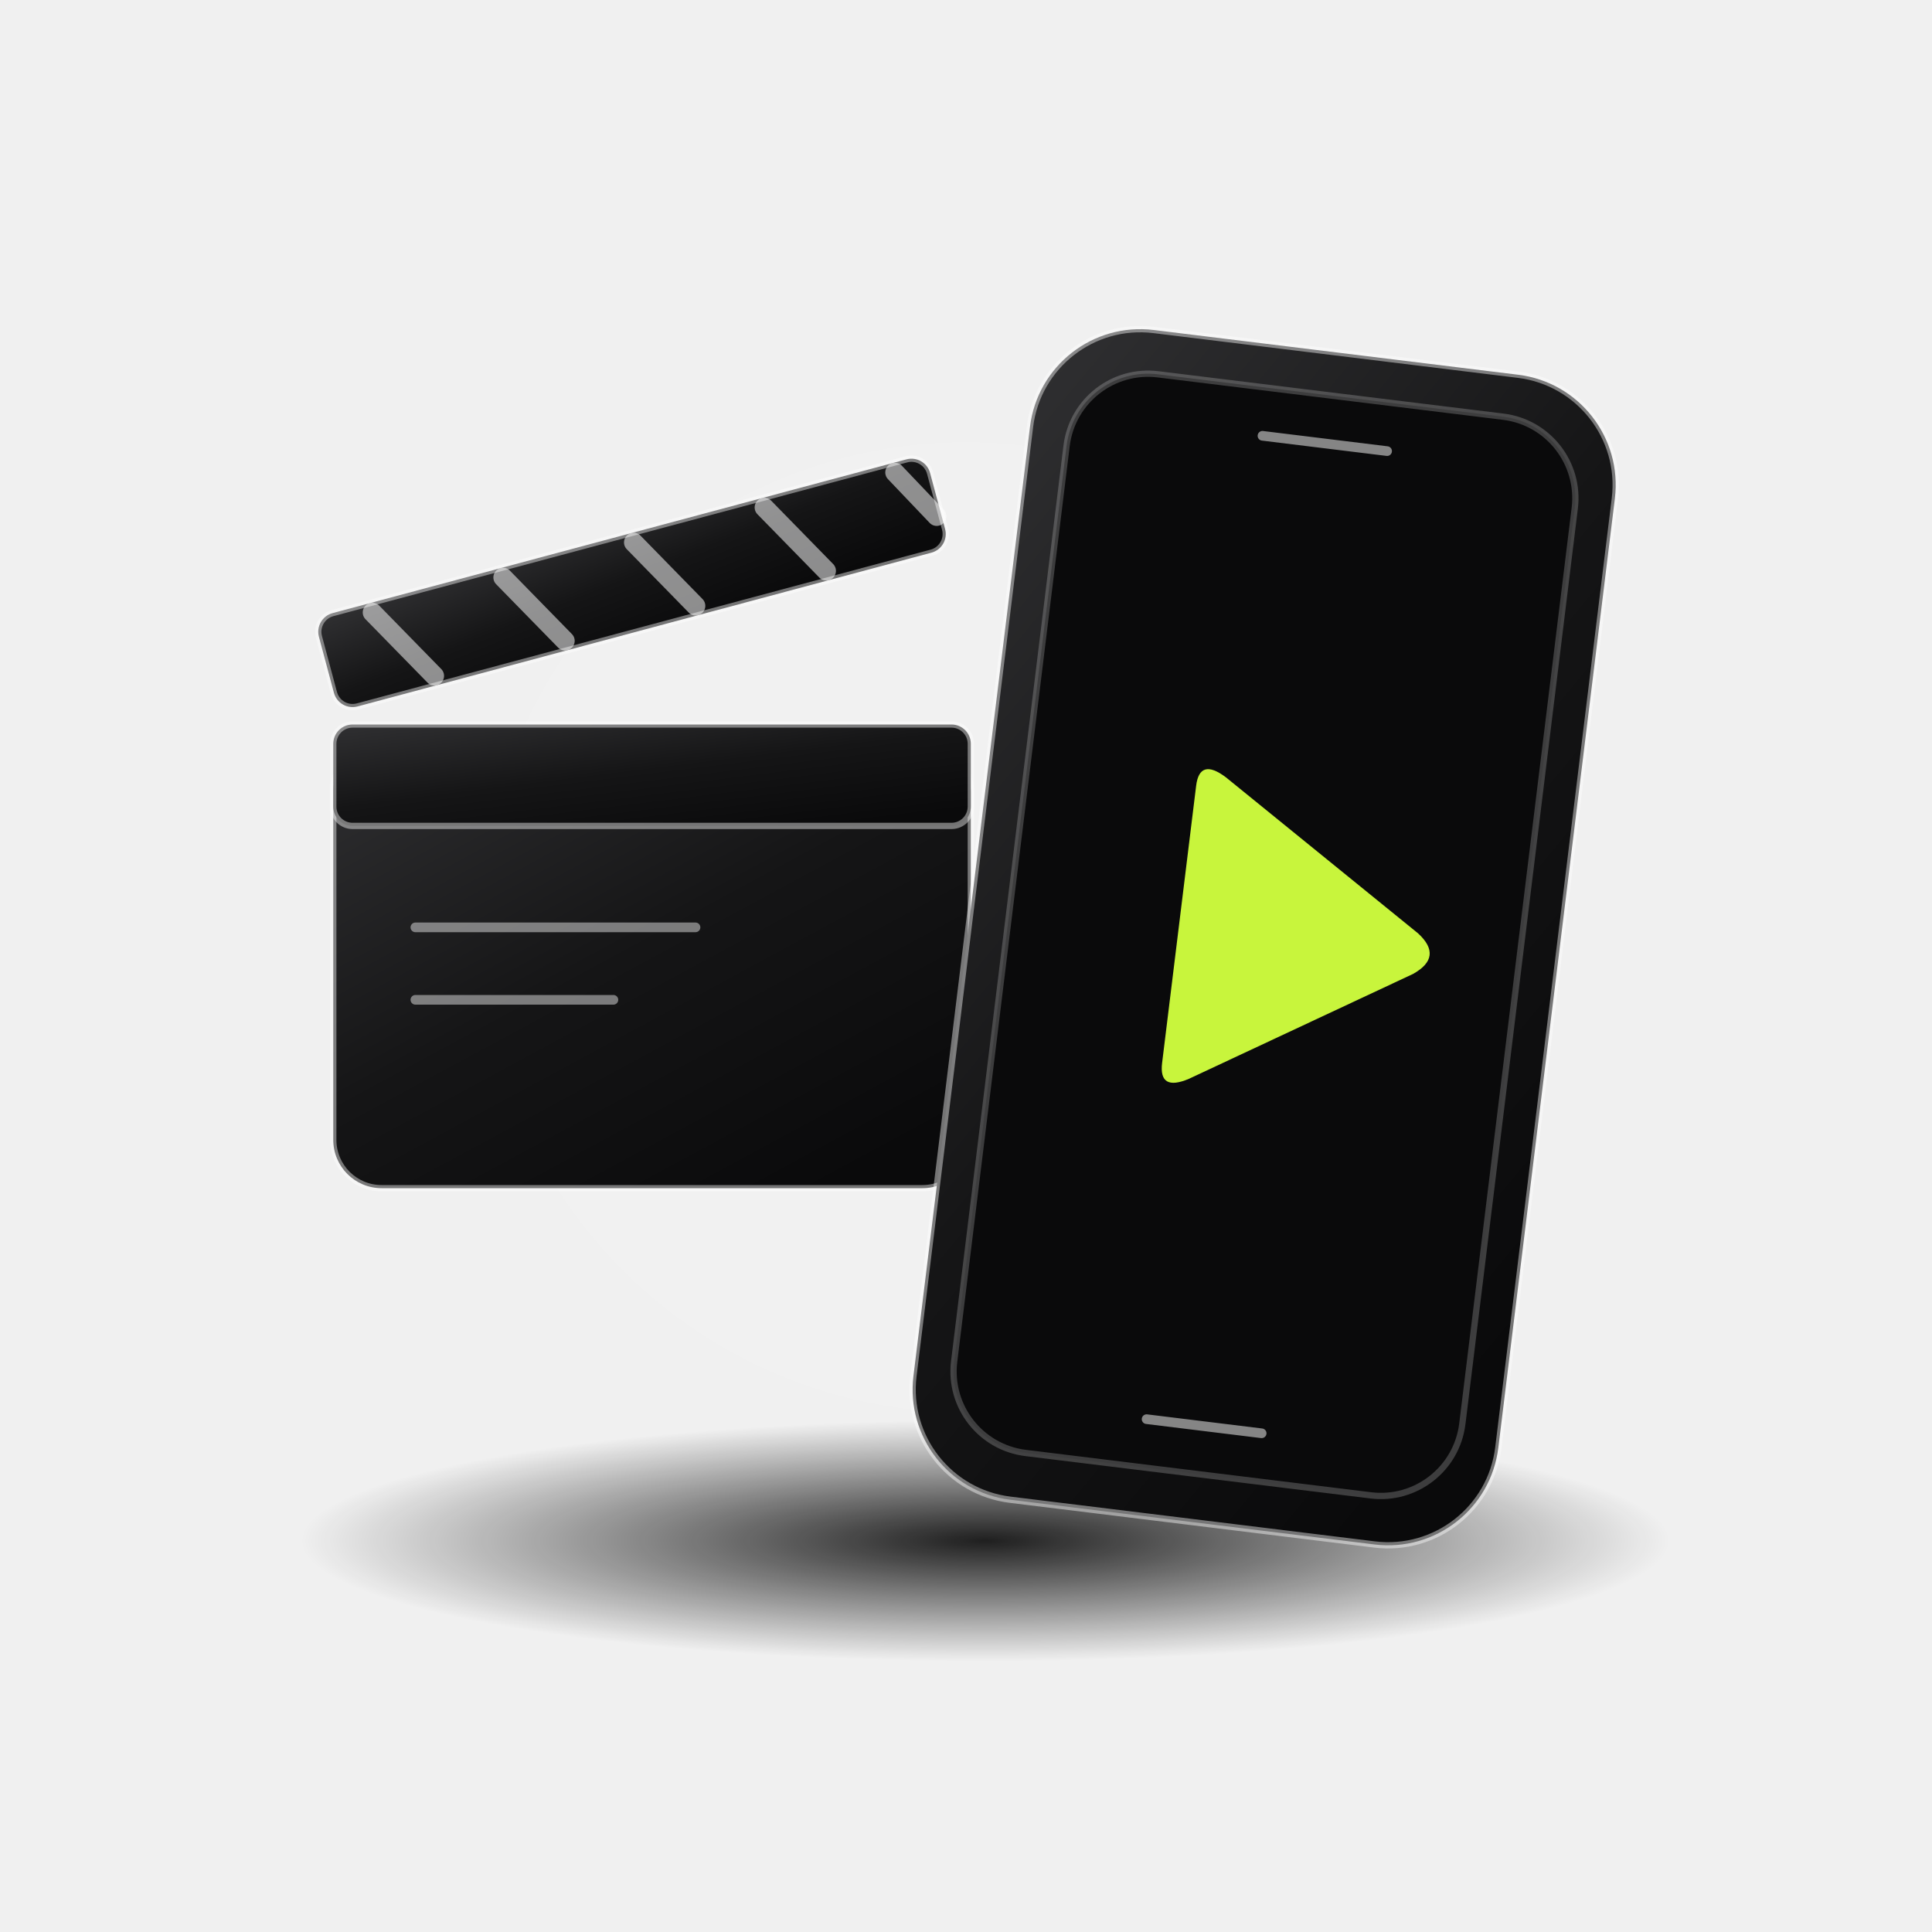
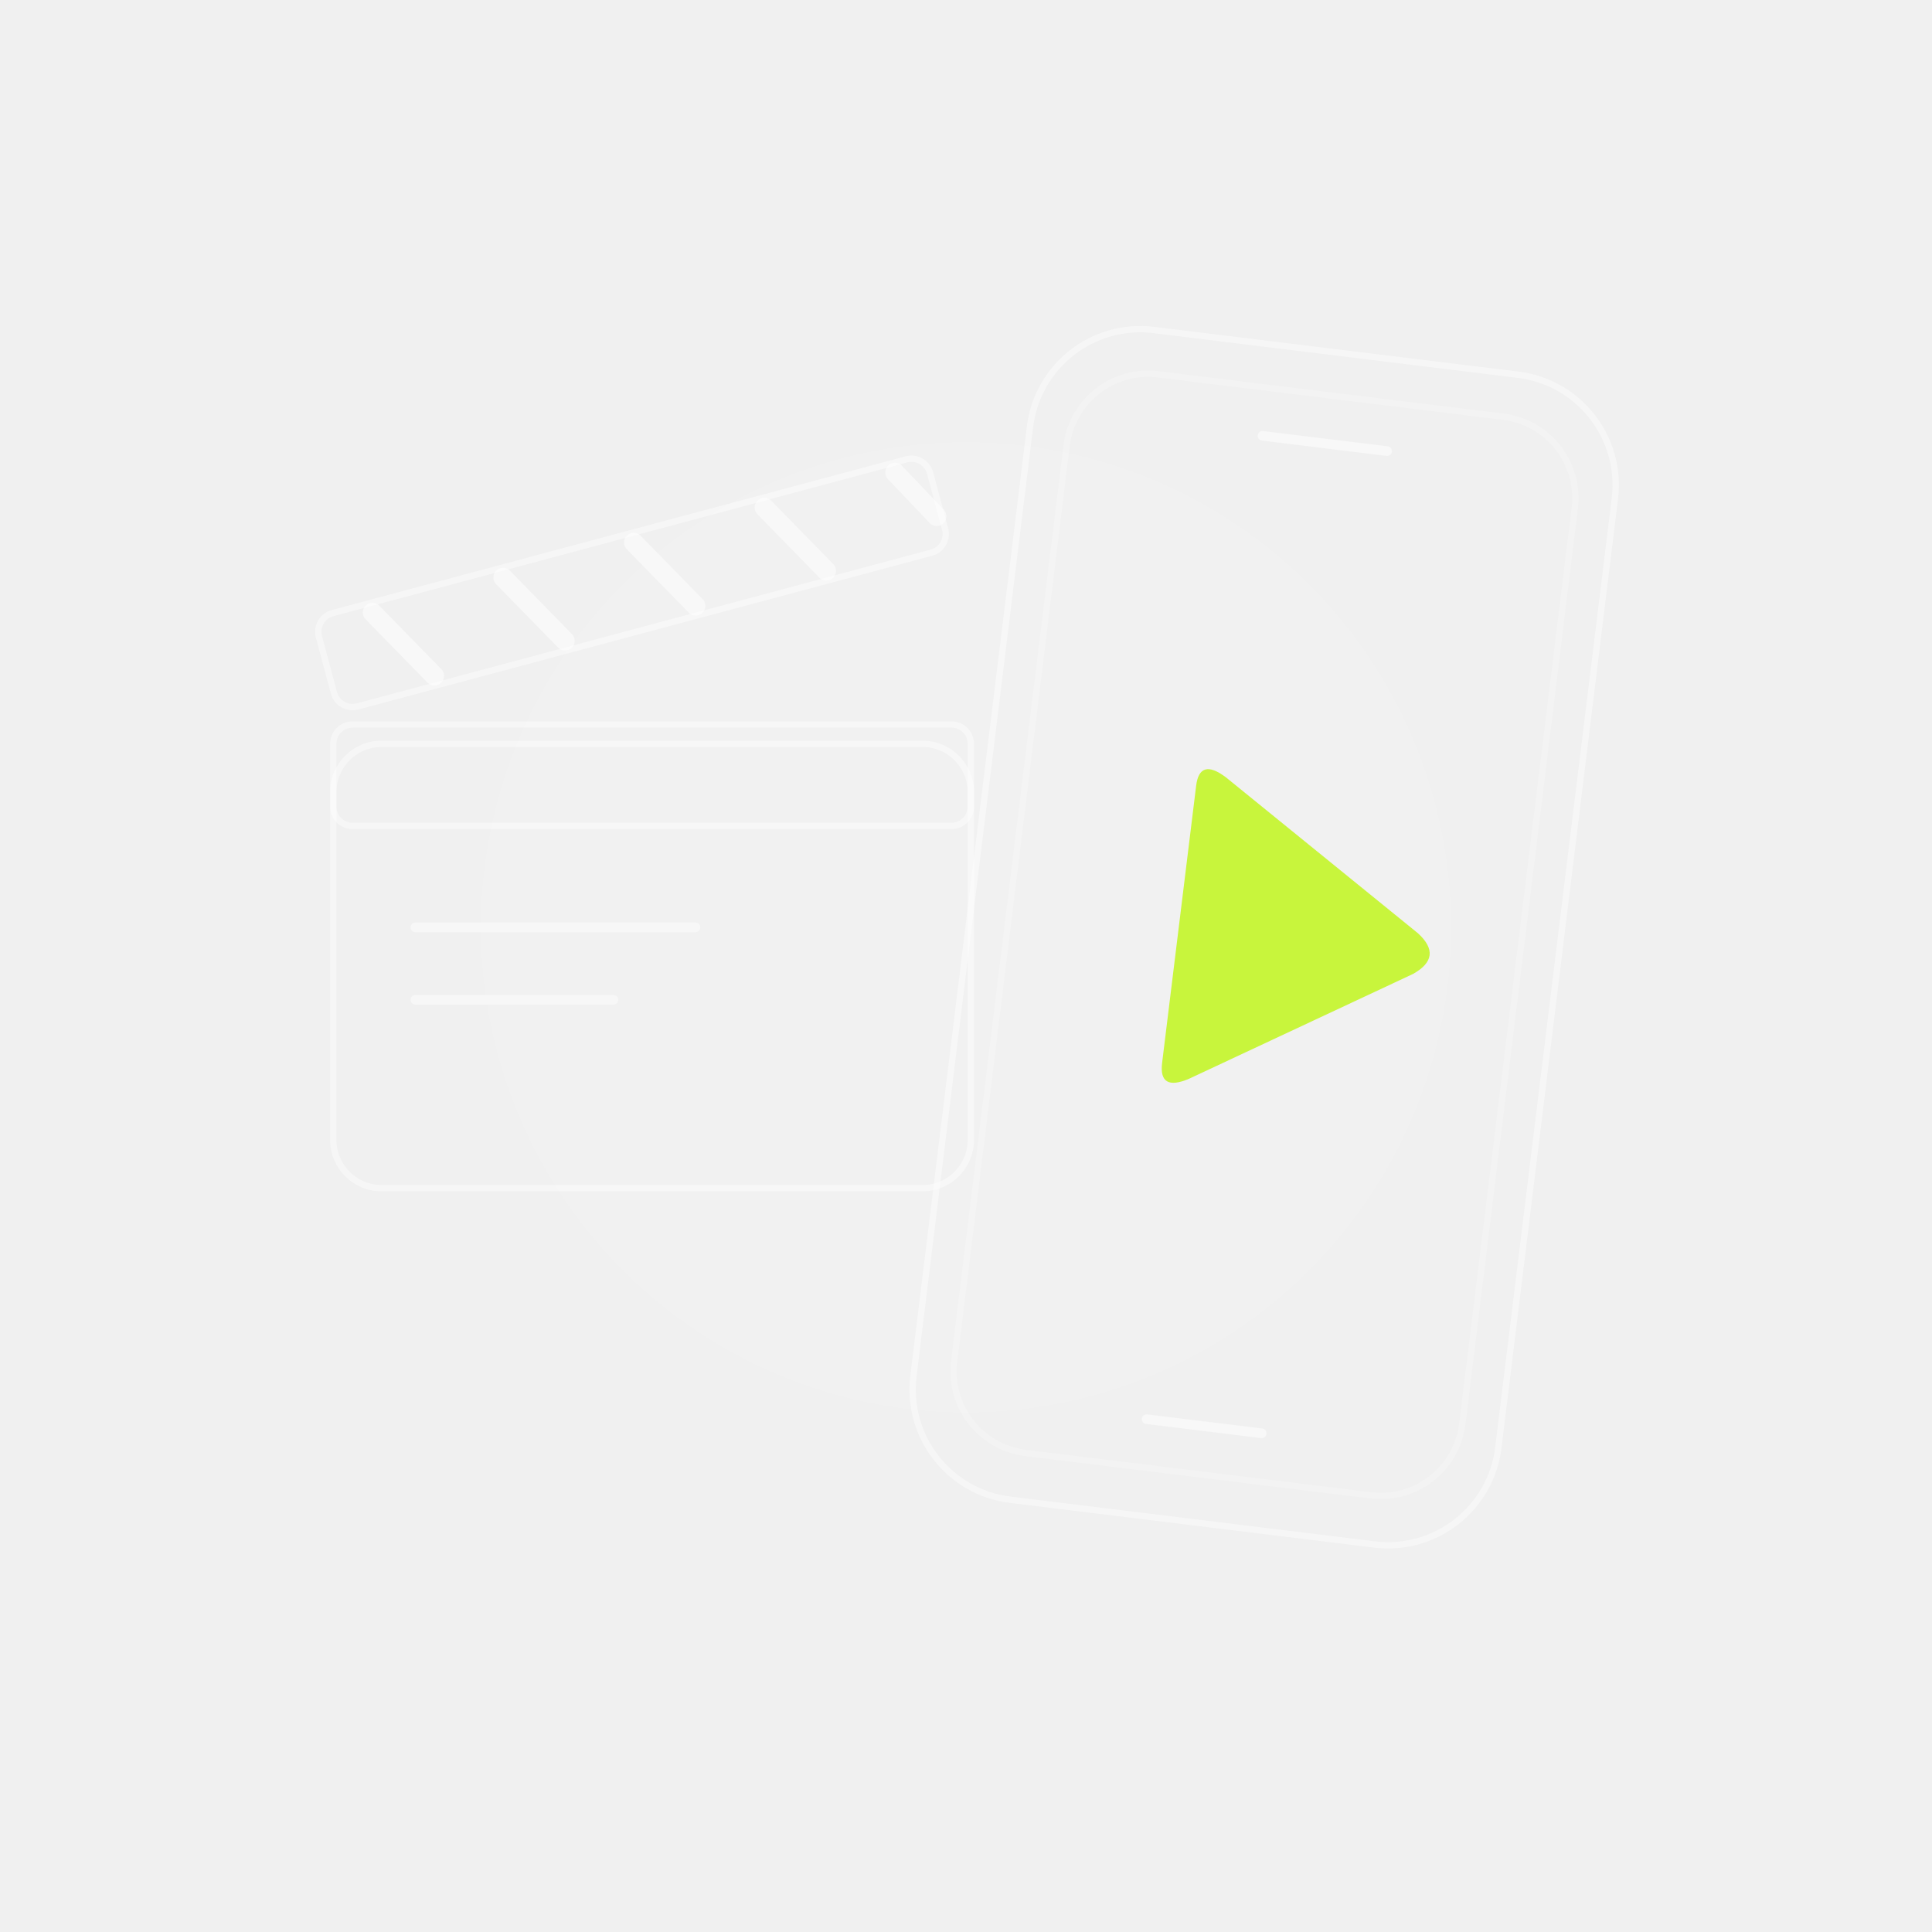
<svg xmlns="http://www.w3.org/2000/svg" viewBox="0 0 400 400" stroke-linejoin="round" stroke-linecap="round">
  <defs>
    <linearGradient id="face" x2="0.78" y2="1">
      <stop stop-color="#303032" />
      <stop offset=".52" stop-color="#151516" />
      <stop offset="1" stop-color="#0A0A0B" />
    </linearGradient>
    <linearGradient id="edge" x2=".52" y2="1">
      <stop stop-color="#202022" />
      <stop offset="1" stop-color="#0A0A0B" />
    </linearGradient>
    <radialGradient id="glow">
      <stop stop-color="#fff" stop-opacity=".075" />
      <stop offset="1" stop-color="#fff" stop-opacity="0" />
    </radialGradient>
    <radialGradient id="shadow">
      <stop stop-color="#000" stop-opacity=".87" />
      <stop offset="1" stop-color="#000" stop-opacity="0" />
    </radialGradient>
  </defs>
  <style>
@keyframes f{0%,100%{transform:translateY(0)}50%{transform:translateY(-7px)}}
@keyframes sh{0%,100%{transform:scale(1);opacity:1}50%{transform:scale(.9);opacity:.75}}
@keyframes pulse{0%,100%{transform:scale(1)}50%{transform:scale(1.14)}}
@keyframes blink{50%{opacity:0}}
@keyframes spin{to{transform:rotate(360deg)}}
@keyframes dash{to{stroke-dashoffset:-28}}
@keyframes draw{0%{stroke-dashoffset:1}30%,80%{stroke-dashoffset:0}100%{stroke-dashoffset:-1}}
.f{animation:f 6s ease-in-out infinite}
.f2{animation:f 6s ease-in-out -3s infinite}
.sh{transform-box:fill-box;transform-origin:center;animation:sh 6s ease-in-out infinite}
.pulse{transform-box:fill-box;transform-origin:center;animation:pulse 2.6s ease-in-out infinite}
.clap{transform-origin:72px 150px;animation:clap 3.2s ease-in-out infinite}@keyframes clap{0%,30%,100%{transform:rotate(0)}38%{transform:rotate(15deg)}46%{transform:rotate(0)}}@media (prefers-reduced-motion:reduce){*{animation:none!important}.rm-hide{display:none}}</style>
  <circle cx="200" cy="192" r="179" fill="url(#glow)" />
-   <ellipse class="sh" cx="204" cy="319" rx="143" ry="25" fill="url(#shadow)" />
  <g class="f">
-     <rect x="69" y="154" width="132" height="92" rx="10" fill="url(#face)" stroke="#ffffff" stroke-opacity="0.43" stroke-width="1.3" />
-     <rect x="69" y="150" width="132" height="21" rx="4" fill="url(#face)" stroke="#ffffff" stroke-opacity="0.43" stroke-width="1.3" />
+     <rect x="69" y="154" width="132" height="92" rx="10" fill="#ffffff" fill-opacity="0.03" stroke="#ffffff" stroke-opacity="0.43" stroke-width="1.3" />
+     <rect x="69" y="150" width="132" height="21" rx="4" fill="#ffffff" fill-opacity="0.03" stroke="#ffffff" stroke-opacity="0.43" stroke-width="1.3" />
    <g class="clap">
      <g transform="rotate(-15 75 146)">
-         <rect x="70" y="126" width="131" height="20" rx="4" fill="url(#face)" stroke="#ffffff" stroke-opacity="0.43" stroke-width="1.3" />
+         <rect x="70" y="126" width="131" height="20" rx="4" fill="#ffffff" fill-opacity="0.03" stroke="#ffffff" stroke-opacity="0.43" stroke-width="1.3" />
        <path d="M82 128l9 16m19-16 9 16m19-16 9 16m19-16 9 16m19-16 6 11" fill="none" stroke="#ffffff" stroke-opacity="0.53" stroke-width="4" />
      </g>
    </g>
    <path d="M86 192h58M86 207h41" fill="none" stroke="#ffffff" stroke-opacity="0.44" stroke-width="2" />
  </g>
  <g class="f2">
    <g transform="translate(61 0) rotate(7 200 200)">
-       <rect x="139" y="72" width="122" height="244" rx="23" fill="url(#face)" stroke="#ffffff" stroke-opacity="0.43" stroke-width="1.3" />
-       <rect x="147" y="81" width="106" height="225" rx="17" fill="#0A0A0B" stroke="#ffffff" stroke-opacity="0.21" stroke-width="1.3" />
+       <rect x="139" y="72" width="122" height="244" rx="23" fill="#ffffff" fill-opacity="0.03" stroke="#ffffff" stroke-opacity="0.43" stroke-width="1.3" />
+       <rect x="147" y="81" width="106" height="225" rx="17" fill="#ffffff" fill-opacity="0.02" stroke="#ffffff" stroke-opacity="0.21" stroke-width="1.3" />
      <path d="M187 91h26M188 296h24" fill="none" stroke="#ffffff" stroke-opacity="0.5" stroke-width="2" />
      <path class="pulse" d="M182.2 164.6Q182.2 158.7 188.1 162.1L231.5 189.3Q237.4 193.5 231.5 197.8L188.1 225Q182.2 228.4 182.2 222.4Z" fill="#C8F53C" />
    </g>
  </g>
</svg>
